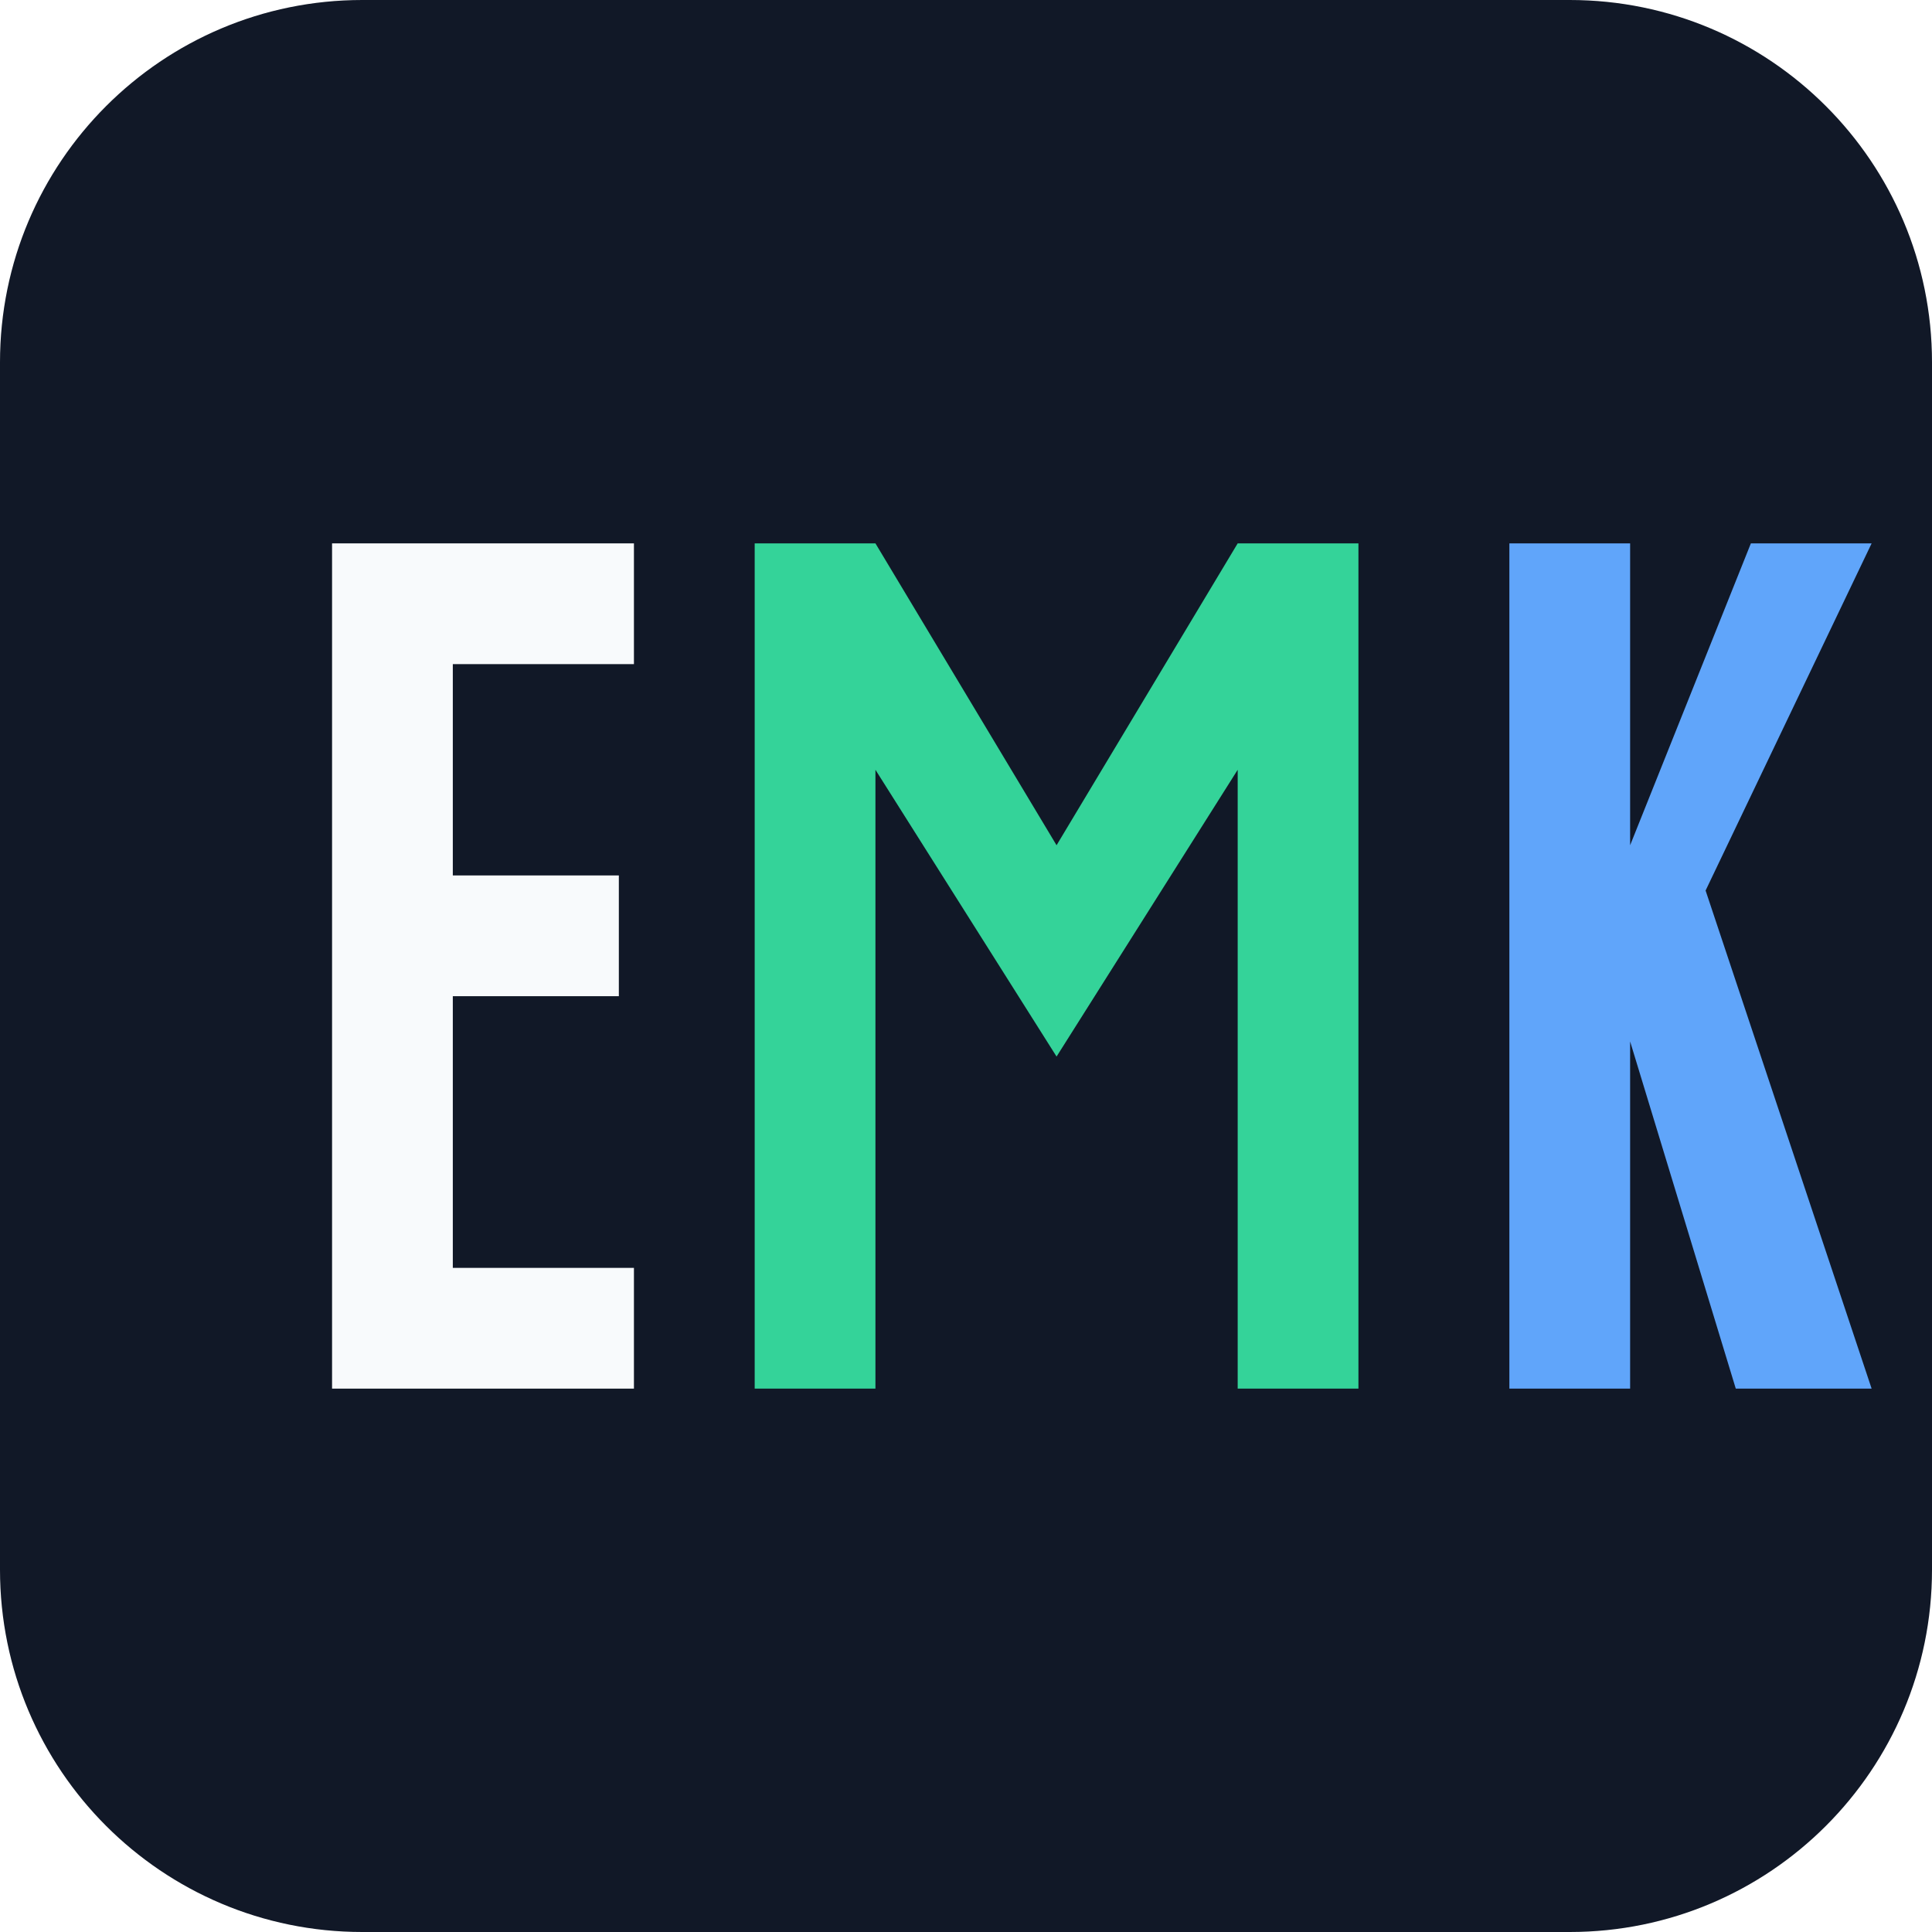
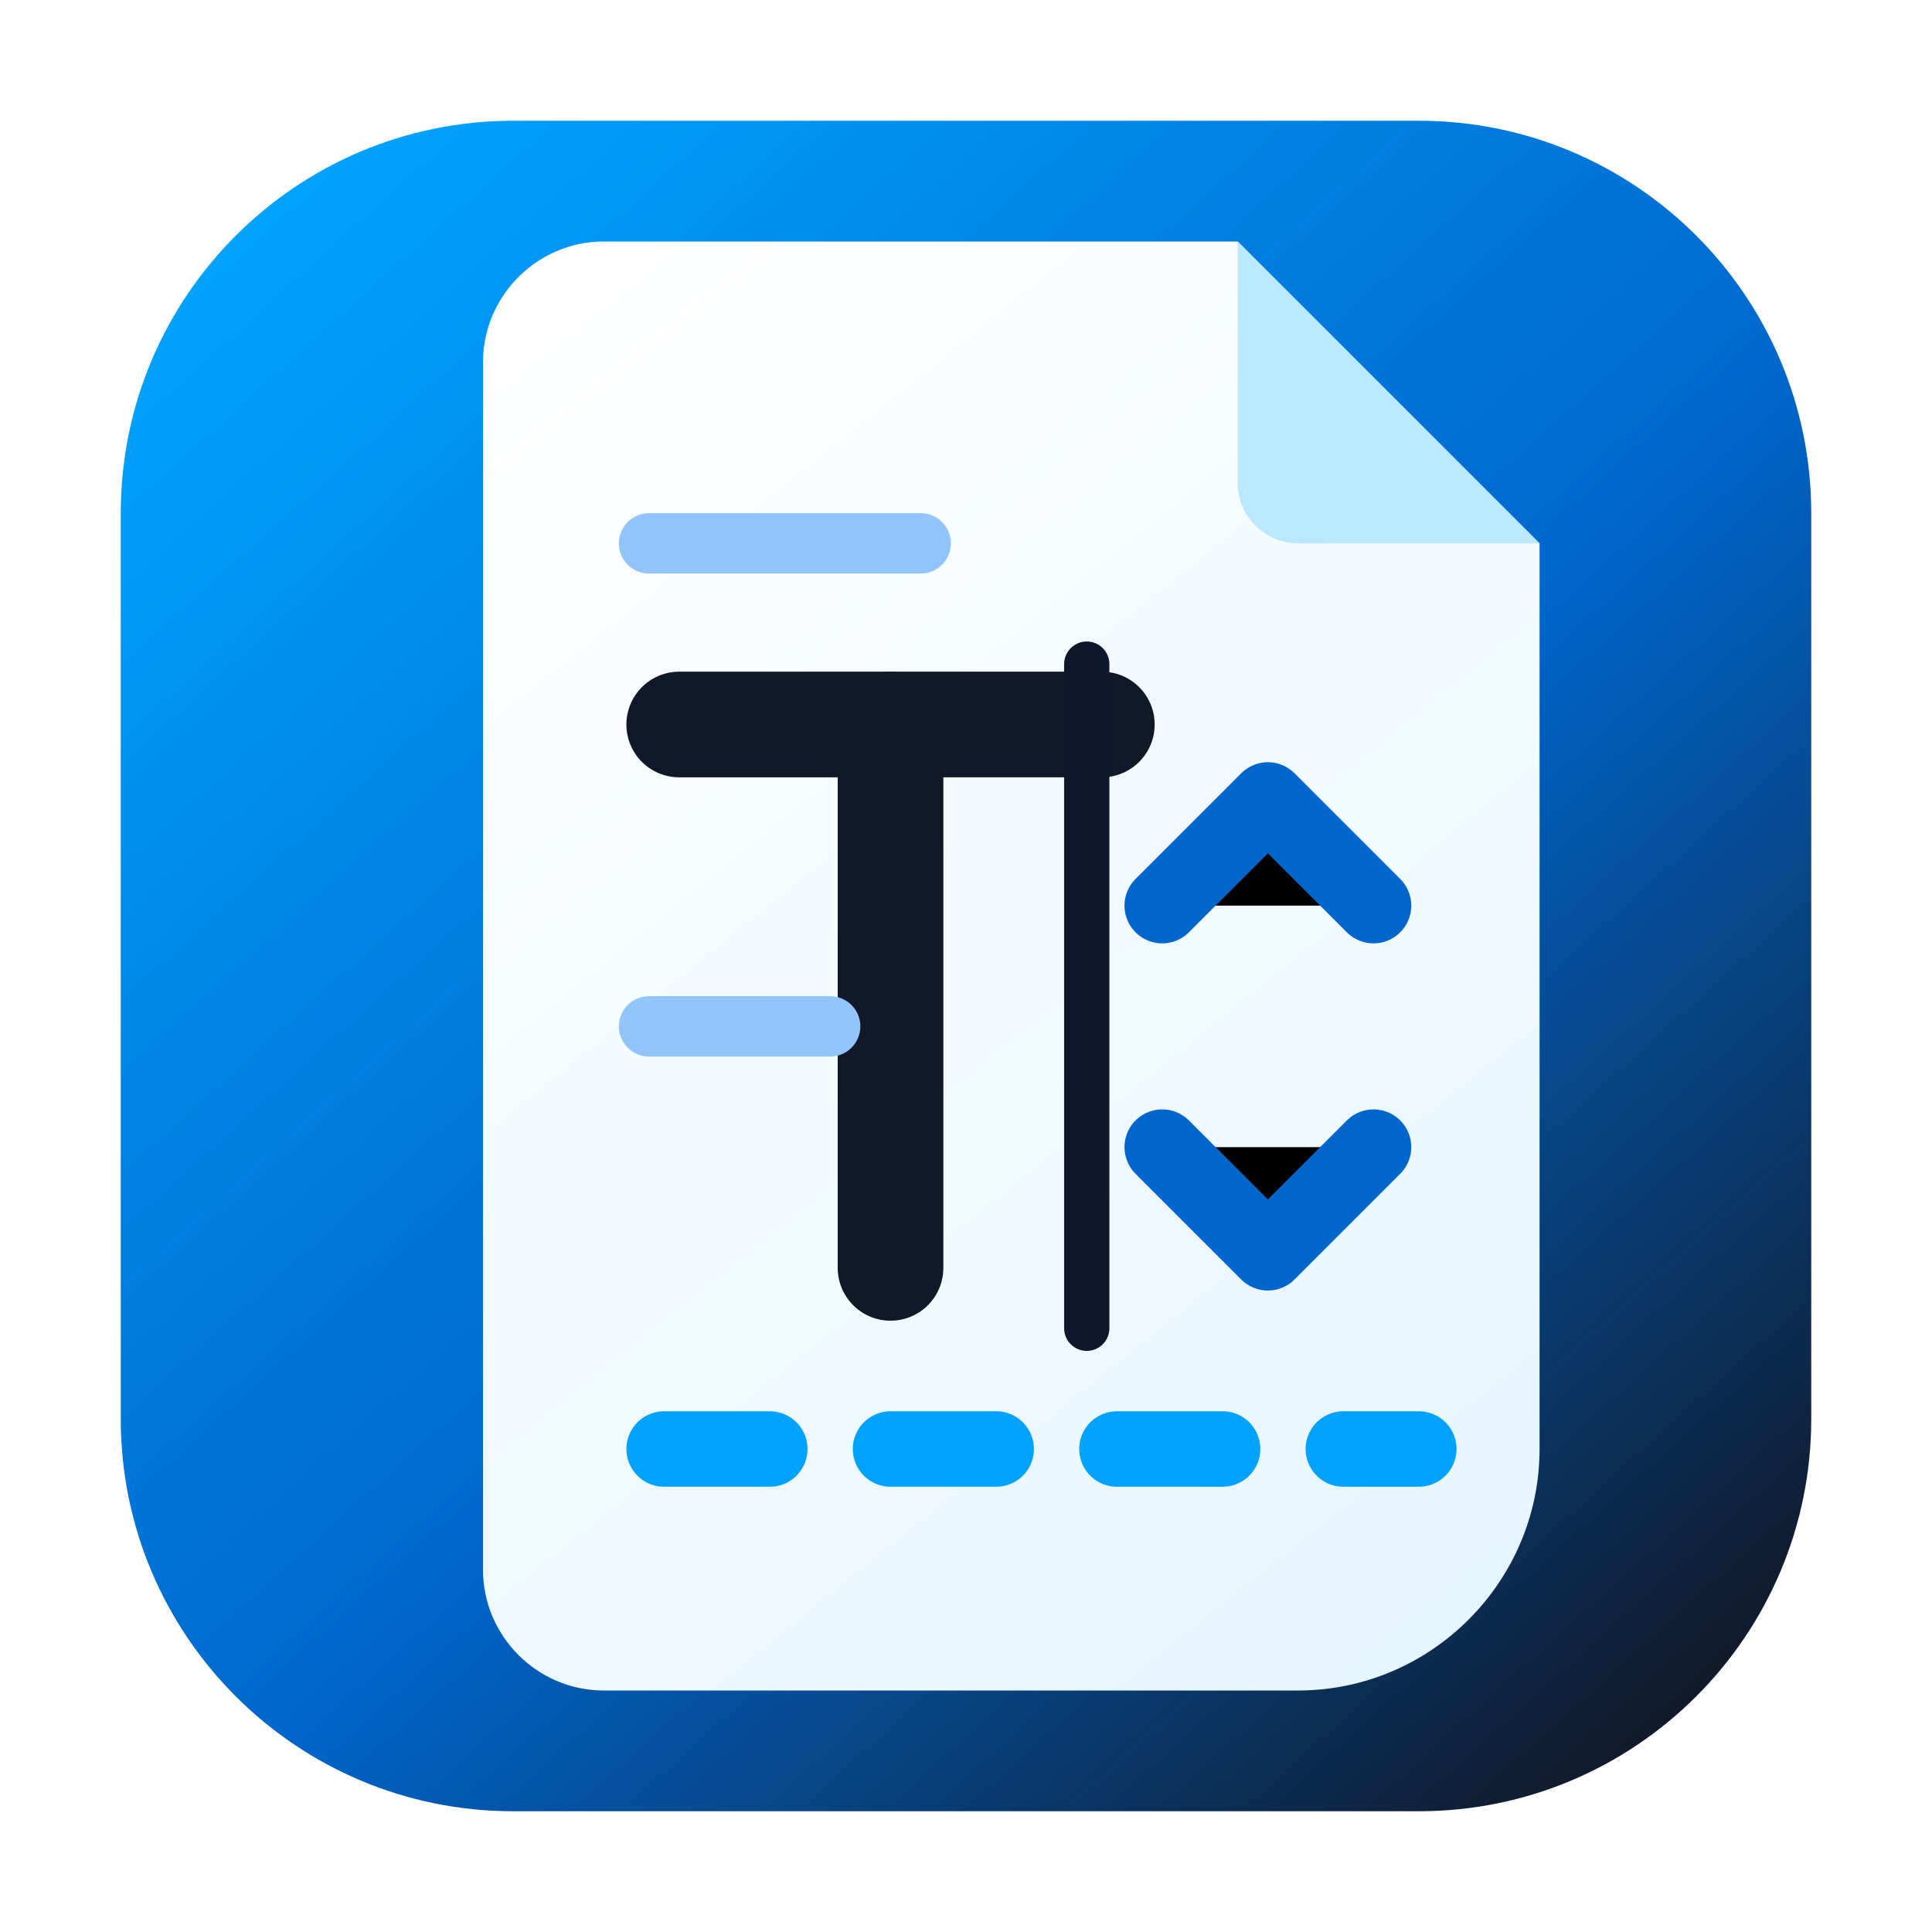
- <svg xmlns="http://www.w3.org/2000/svg" width="128" height="128" viewBox="0 0 128 128" fill="none">
-   <rect width="128" height="128" rx="24" fill="#111827" />
-   <path d="M22 36H42V44H30V58H41V66H30V84H42V92H22V36Z" fill="#F8FAFC" />
-   <path d="M50 36H58L70 56L82 36H90V92H82V51L70 70L58 51V92H50V36Z" fill="#34D399" />
-   <path d="M100 36H108V56L116 36H124L113 59L124 92H115L108 69L108 92H100V36Z" fill="#60A5FA" />
+ <svg xmlns="http://www.w3.org/2000/svg" width="128" height="128" viewBox="0 0 128 128" role="img" aria-label="Nextcloud Text and Hex Editor">
+   <defs>
+     <linearGradient id="app-bg" x1="18" y1="14" x2="110" y2="116" gradientUnits="userSpaceOnUse">
+       <stop offset="0" stop-color="#00A2FF" />
+       <stop offset="0.55" stop-color="#0066CC" />
+       <stop offset="1" stop-color="#111827" />
+     </linearGradient>
+     <linearGradient id="sheet" x1="32" y1="24" x2="98" y2="106" gradientUnits="userSpaceOnUse">
+       <stop offset="0" stop-color="#FFFFFF" />
+       <stop offset="1" stop-color="#E6F6FF" />
+     </linearGradient>
+   </defs>
+   <rect x="8" y="8" width="112" height="112" rx="26" fill="url(#app-bg)" />
+   <path d="M32 24C32 19.6 35.6 16 40 16H82L102 36V96C102 104.8 94.8 112 86 112H40C35.6 112 32 108.4 32 104V24Z" fill="url(#sheet)" />
+   <path d="M82 16V32C82 34.2 83.8 36 86 36H102" fill="#B9E8FF" />
+   <path d="M45 48H73" stroke="#111827" stroke-width="7" stroke-linecap="round" />
+   <path d="M59 48V84" stroke="#111827" stroke-width="7" stroke-linecap="round" />
+   <path d="M77 60L84 53L91 60" stroke="#0066CC" stroke-width="5" stroke-linecap="round" stroke-linejoin="round" />
+   <path d="M77 76L84 83L91 76" stroke="#0066CC" stroke-width="5" stroke-linecap="round" stroke-linejoin="round" />
+   <path d="M44 96H51M59 96H66M74 96H81M89 96H94" stroke="#00A2FF" stroke-width="5" stroke-linecap="round" />
+   <path d="M43 36H61" stroke="#93C5FD" stroke-width="4" stroke-linecap="round" />
+   <path d="M43 68H55" stroke="#93C5FD" stroke-width="4" stroke-linecap="round" />
+   <path d="M72 44V88" stroke="#0F172A" stroke-width="3" stroke-linecap="round" />
</svg>
